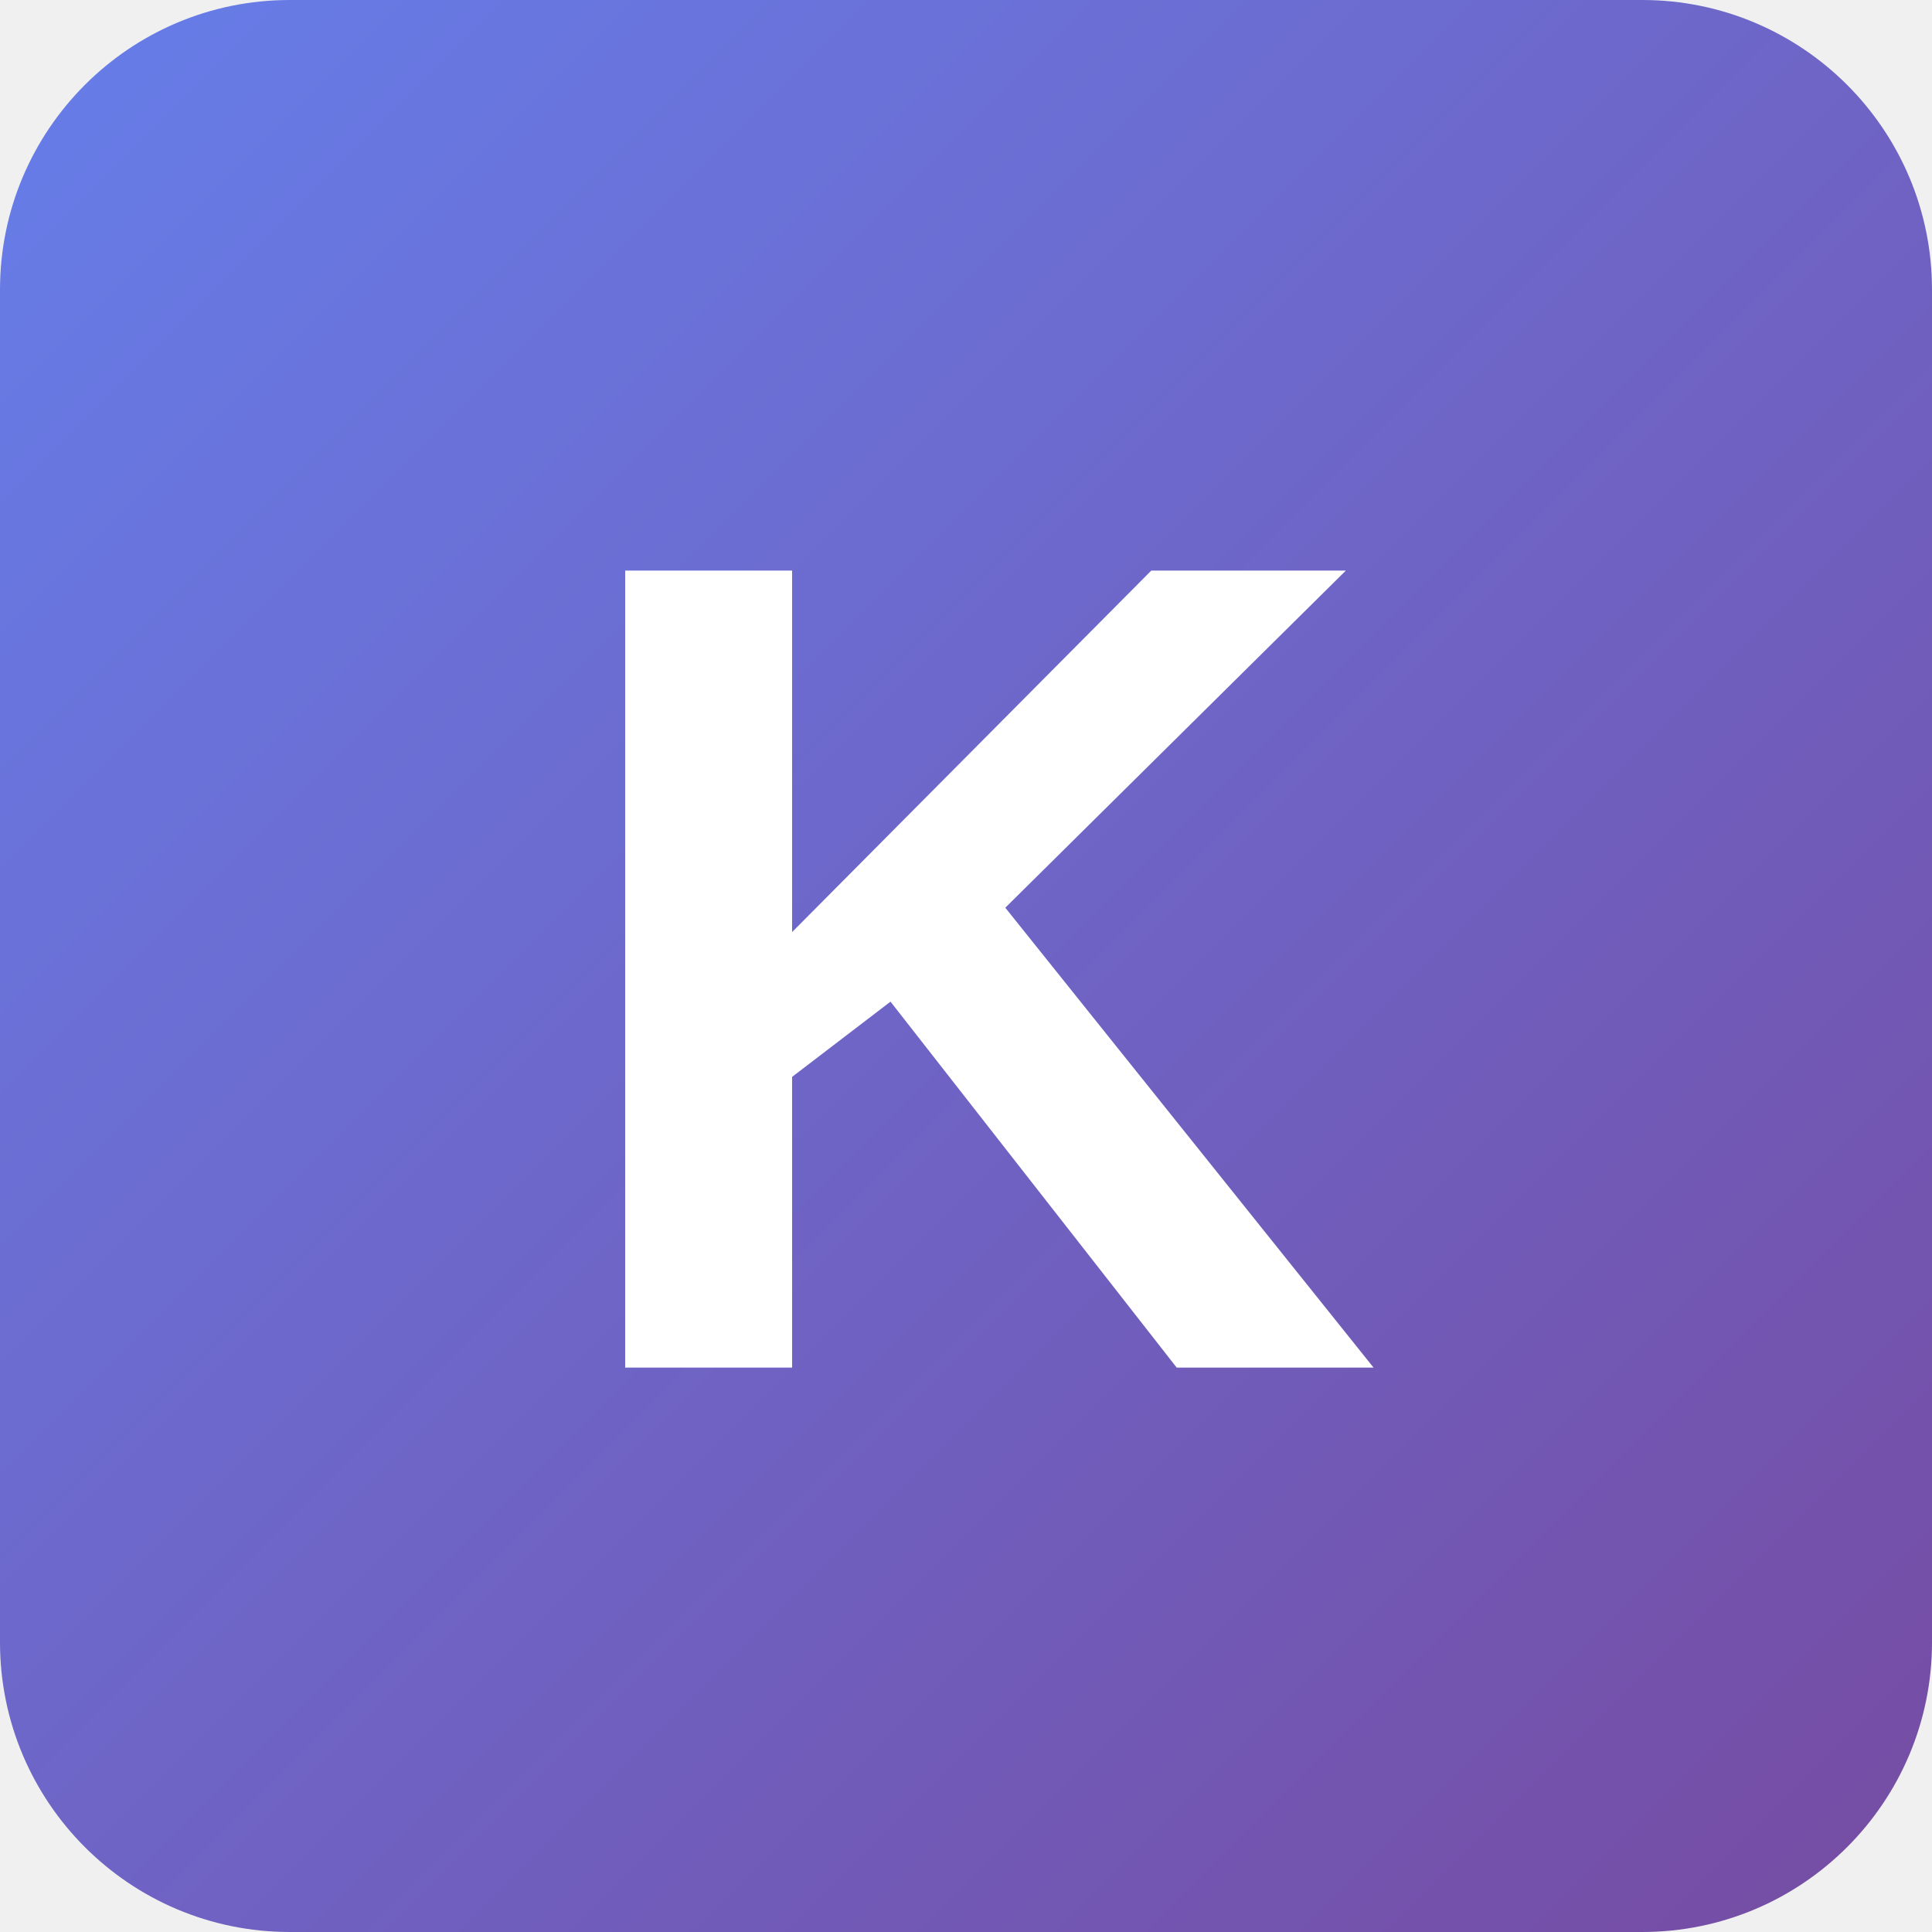
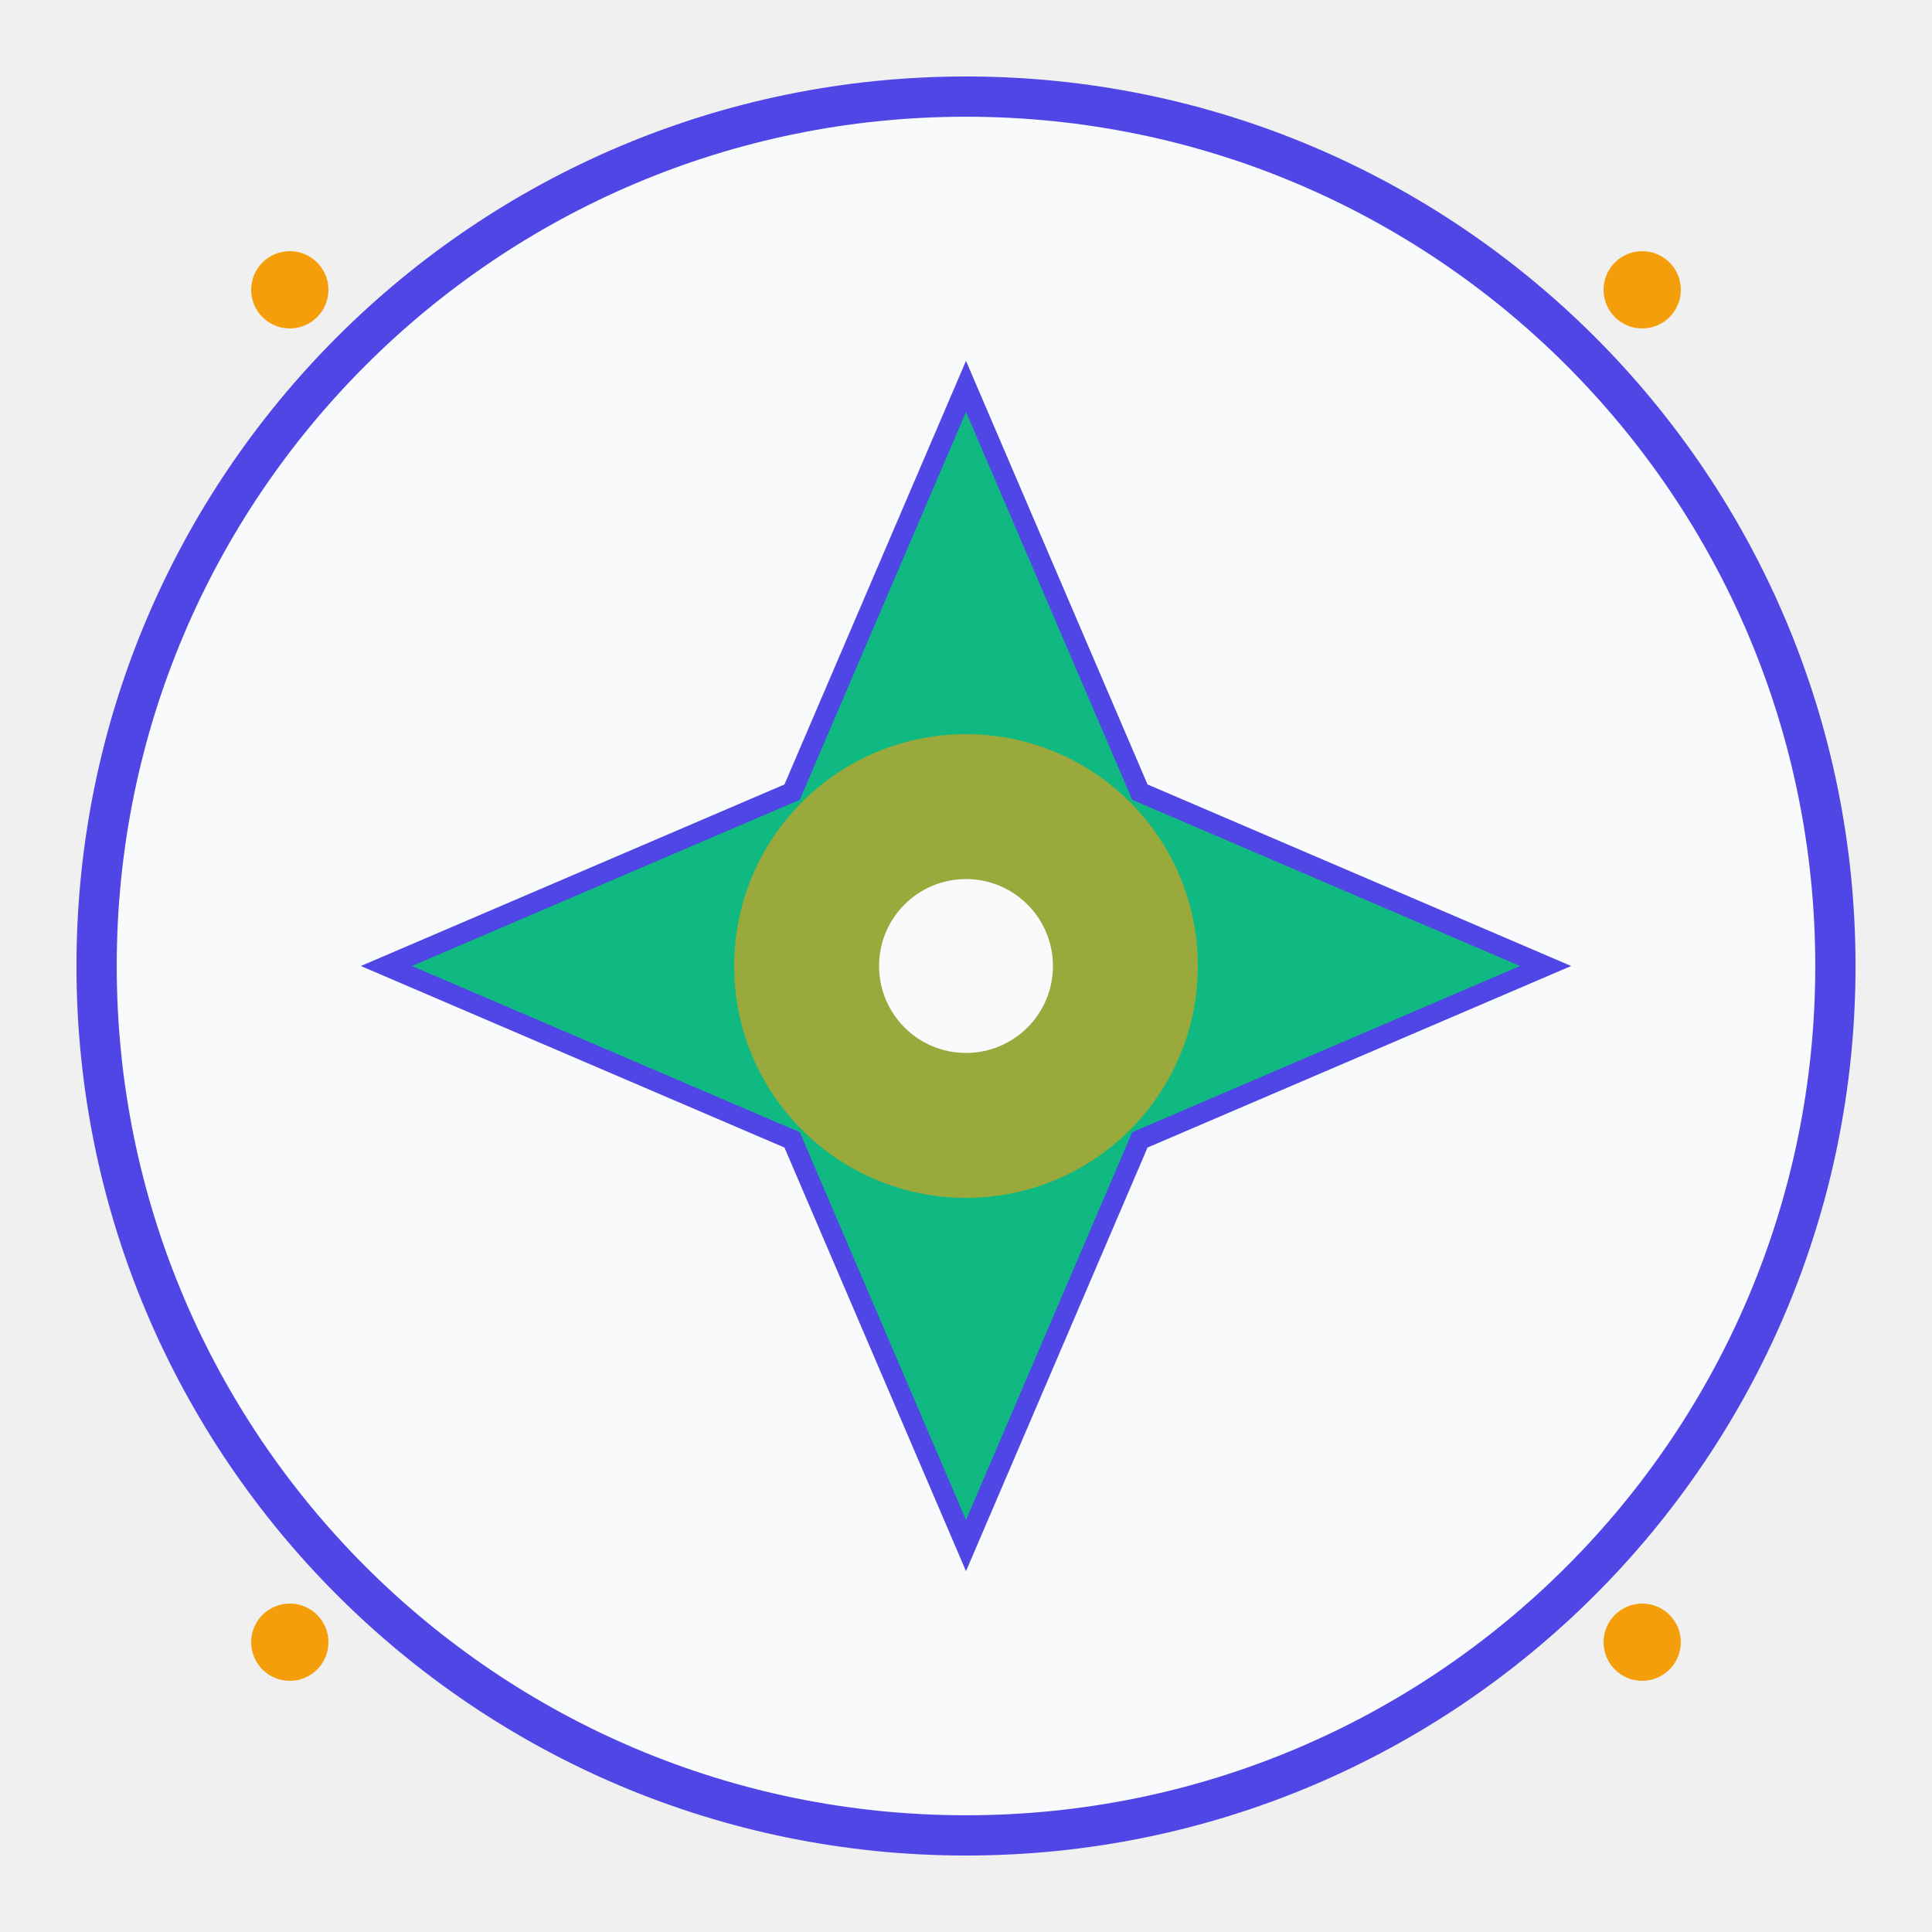
- <svg xmlns="http://www.w3.org/2000/svg" width="512" height="512">
-   <defs>
-     <linearGradient id="bg" x1="0%" y1="0%" x2="100%" y2="100%">
-       <stop offset="0%" style="stop-color:#667eea;stop-opacity:1" />
-       <stop offset="100%" style="stop-color:#764ba2;stop-opacity:1" />
-     </linearGradient>
-   </defs>
-   <rect width="512" height="512" rx="76.8" fill="url(#bg)" />
-   <text x="50%" y="50%" font-family="Arial, sans-serif" font-size="307" font-weight="bold" text-anchor="middle" dominant-baseline="central" fill="#ffffff">K</text>
+ <svg xmlns="http://www.w3.org/2000/svg" width="512" height="512" viewBox="0 0 512 512">
+   <circle cx="256" cy="256" r="230.4" fill="#F8FAFC" stroke="#4F46E5" stroke-width="10.667" />
+   <g transform="translate(256, 256)">
+     <path d="M 0,-153.6 L 46.08,-46.08 L 153.6,0 L 46.08,46.08 L 0,153.6 L -46.08,46.08 L -153.6,0 L -46.08,-46.08 Z" fill="#10B981" stroke="#4F46E5" stroke-width="5.333" />
+     <circle cx="0" cy="0" r="61.44" fill="#F59E0B" opacity="0.6" />
+     <circle cx="0" cy="0" r="23.04" fill="#F8FAFC" />
+   </g>
+   <circle cx="76.8" cy="76.8" r="10.24" fill="#F59E0B" />
+   <circle cx="435.2" cy="76.8" r="10.24" fill="#F59E0B" />
+   <circle cx="76.8" cy="435.2" r="10.24" fill="#F59E0B" />
+   <circle cx="435.2" cy="435.2" r="10.24" fill="#F59E0B" />
</svg>
